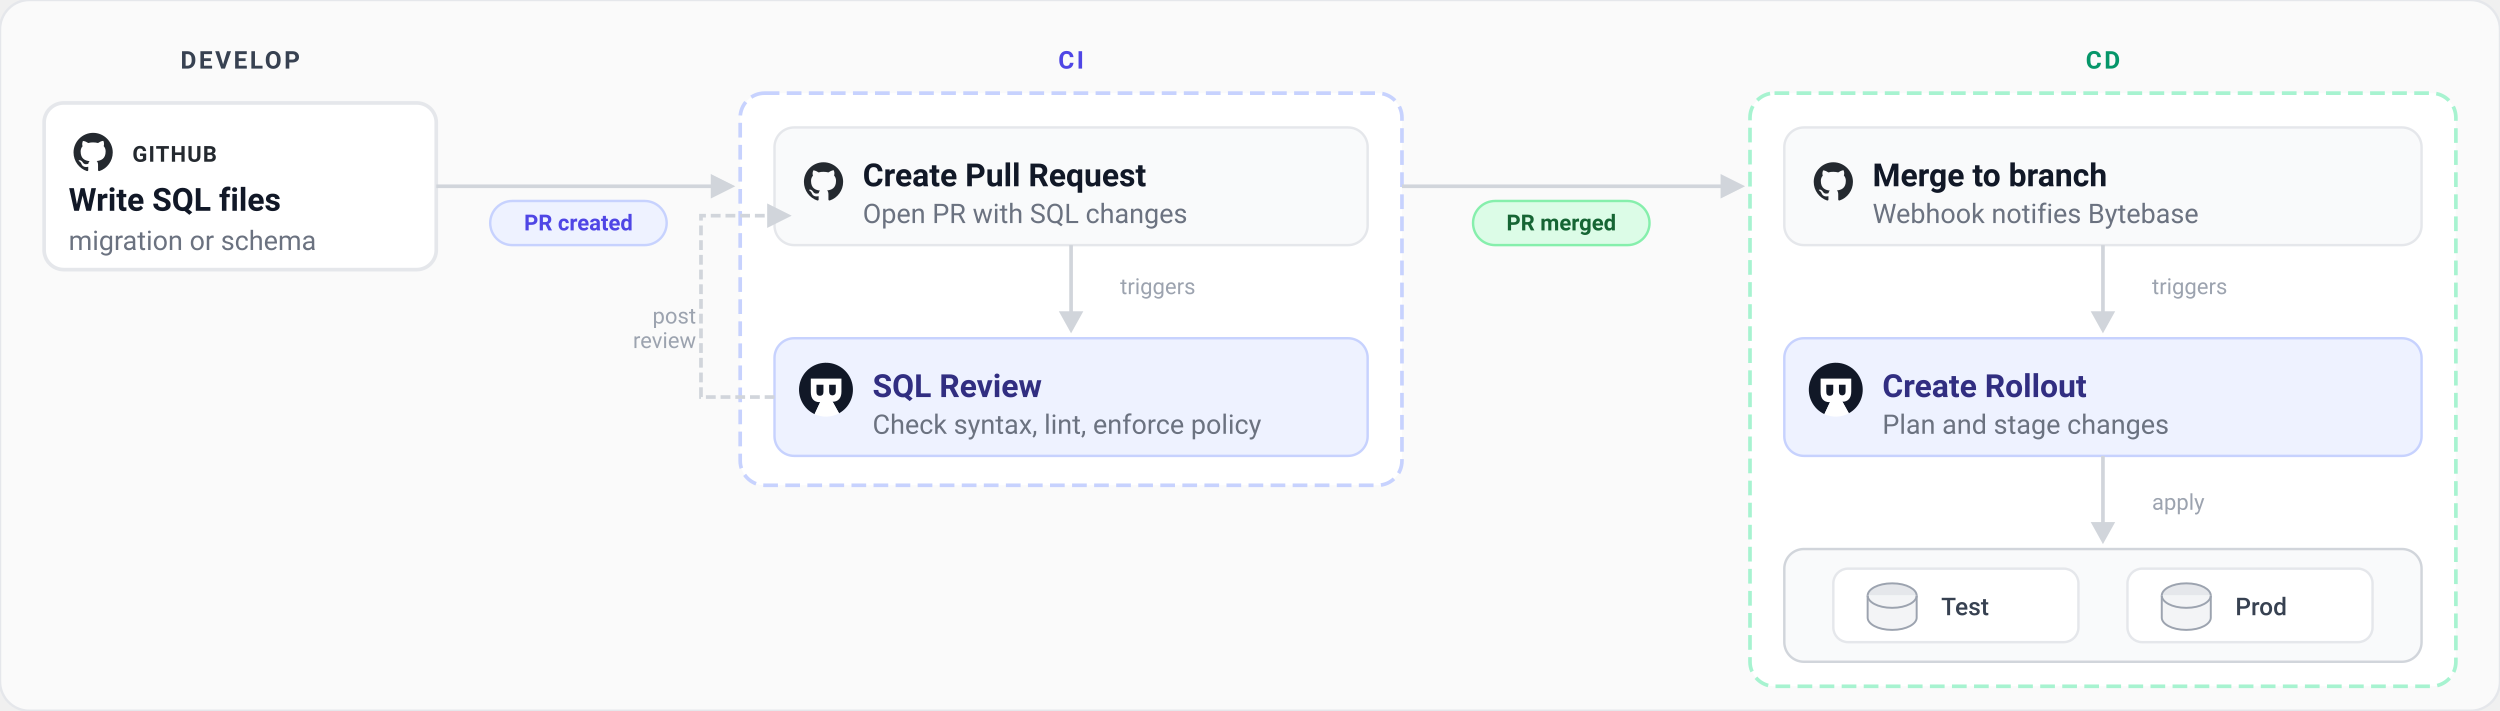
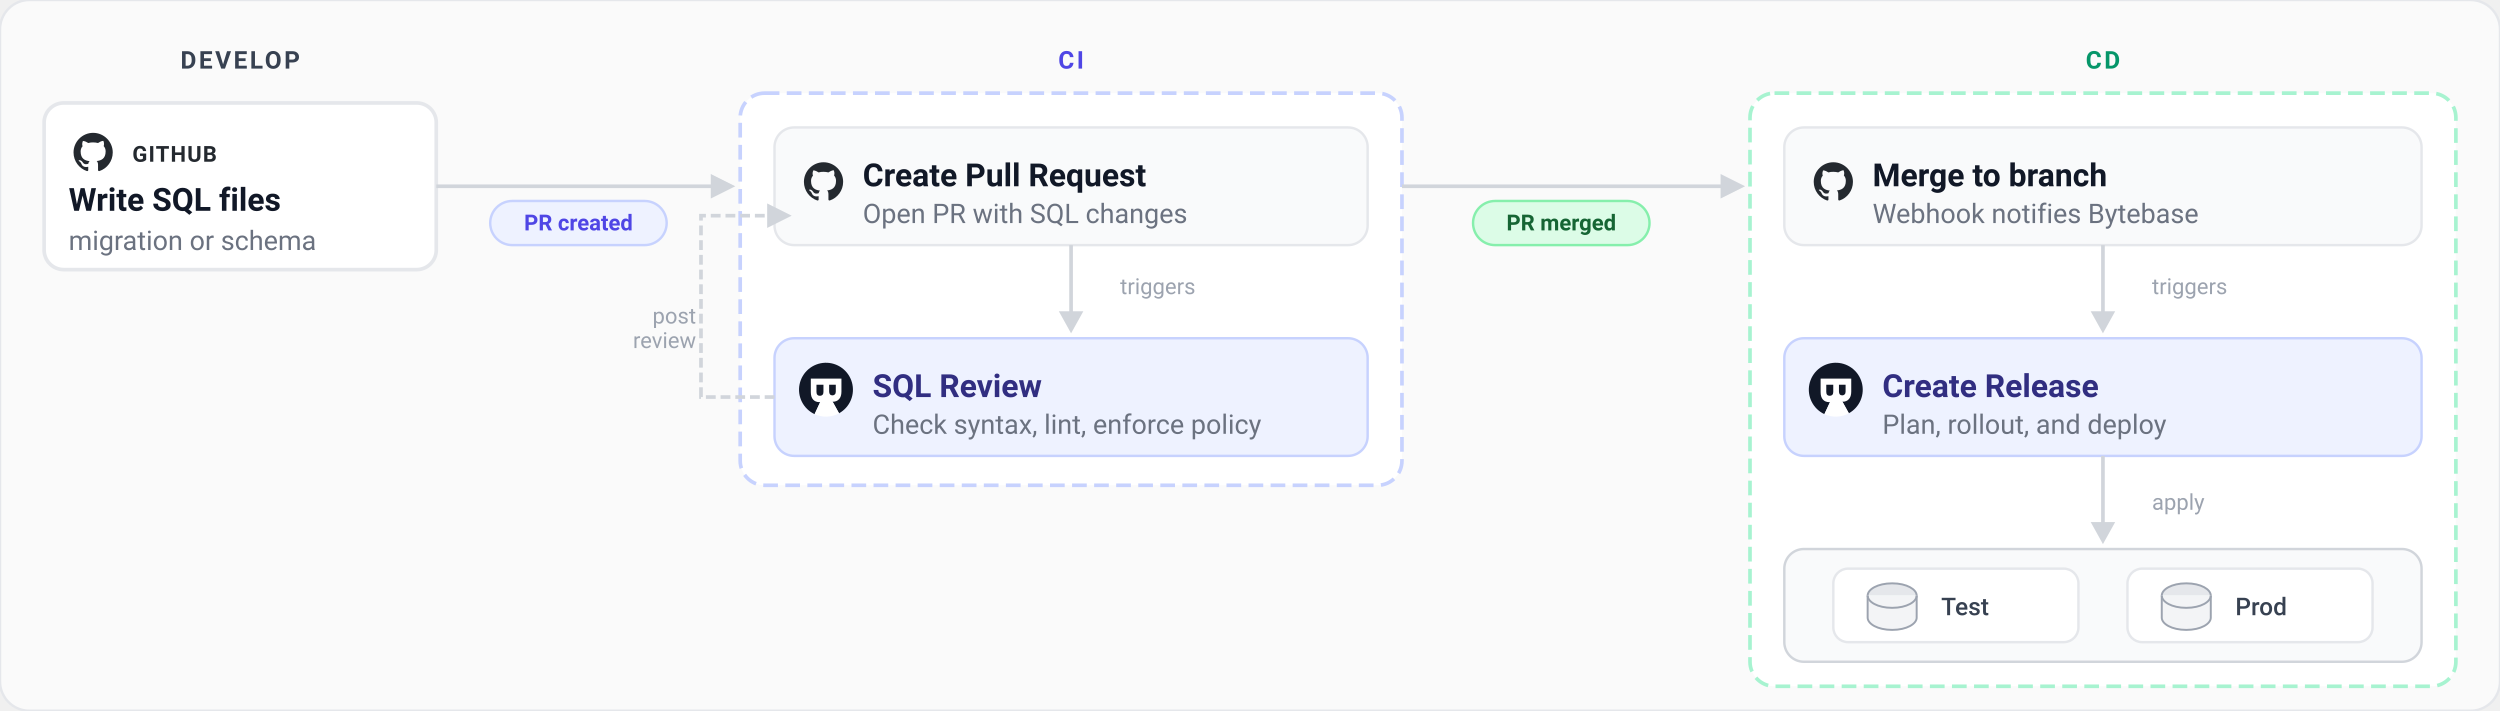
<svg xmlns="http://www.w3.org/2000/svg" viewBox="0 0 1020 290" fill="none">
  <style>
    .phase { font-family: -apple-system, BlinkMacSystemFont, 'Segoe UI', Roboto, sans-serif; font-size: 10px; font-weight: 700; letter-spacing: 0.1em; }
    .title { font-family: -apple-system, BlinkMacSystemFont, 'Segoe UI', Roboto, sans-serif; font-size: 13px; font-weight: 600; }
    .desc { font-family: -apple-system, BlinkMacSystemFont, 'Segoe UI', Roboto, sans-serif; font-size: 11px; fill: #6B7280; }
    .badge { font-family: -apple-system, BlinkMacSystemFont, 'Segoe UI', Roboto, sans-serif; font-size: 9px; font-weight: 700; letter-spacing: 0.05em; }
    .trans { font-family: -apple-system, BlinkMacSystemFont, 'Segoe UI', Roboto, sans-serif; font-size: 9px; font-weight: 600; }
    .db-label { font-family: -apple-system, BlinkMacSystemFont, 'Segoe UI', Roboto, sans-serif; font-size: 10px; font-weight: 500; fill: #374151; }
    .connector { font-family: -apple-system, BlinkMacSystemFont, 'Segoe UI', Roboto, sans-serif; font-size: 9px; fill: #9CA3AF; }
  </style>
  <defs>
    <symbol id="github" viewBox="0 0 26 26">
      <path fill-rule="evenodd" clip-rule="evenodd" d="M13 0.324C5.85 0.324 0 6.174 0 13.324C0 19.093 3.737 23.968 8.856 25.674C9.506 25.756 9.75 25.43 9.75 25.024C9.75 24.699 9.75 23.887 9.75 22.831C6.094 23.643 5.362 21.124 5.362 21.124C4.794 19.662 3.9 19.256 3.9 19.256C2.681 18.443 3.981 18.443 3.981 18.443C5.281 18.524 6.013 19.743 6.013 19.743C7.15 21.693 9.019 21.124 9.831 20.799C9.912 19.987 10.319 19.418 10.644 19.093C7.719 18.768 4.713 17.631 4.713 12.674C4.713 11.293 5.2 10.074 6.013 9.18C5.85 8.855 5.444 7.555 6.175 5.768C6.175 5.768 7.231 5.443 9.75 7.068C10.806 6.743 11.863 6.662 13 6.662C14.137 6.662 15.194 6.824 16.25 7.068C18.769 5.362 19.825 5.687 19.825 5.687C20.556 7.474 20.069 8.774 19.988 9.099C20.8 9.993 21.288 11.13 21.288 12.593C21.288 17.549 18.281 18.687 15.356 19.012C15.844 19.418 16.25 20.23 16.25 21.449C16.25 23.155 16.25 24.618 16.25 25.024C16.25 25.349 16.494 25.756 17.144 25.674C22.262 23.968 26 19.093 26 13.324C26 6.174 20.15 0.324 13 0.324Z" fill="currentColor" />
    </symbol>
    <symbol id="bytebase" viewBox="0 0 160 160">
      <path d="M46.191 152.505C29.905 144.91 16.65 132.054 8.562 116.008C0.474 99.962 -1.977 81.659 1.606 64.051C5.189 46.442 14.595 30.552 28.31 18.941C42.025 7.331 59.249 0.676 77.208 0.049C95.167 -0.578 112.813 4.859 127.305 15.484C141.796 26.11 152.288 41.305 157.09 58.621C161.893 75.937 160.725 94.365 153.776 110.937C146.827 127.508 134.501 141.258 118.785 149.97L80 80L46.191 152.505Z" fill="#111827" />
      <path d="M118.708 150.012C107.686 156.106 95.381 159.511 82.794 159.951C70.207 160.391 57.694 157.853 46.273 152.543L80 80L118.708 150.012Z" fill="white" />
      <path d="M35 47.038L125.88 47.038L125.88 85.438C125.88 95.421 123.533 102.931 118.84 107.965C114.232 113.086 108.259 115.646 100.92 115.646C96.227 115.646 92.131 114.494 88.632 112.19C85.219 109.971 82.616 106.899 80.824 102.974C79.203 107.24 76.643 110.611 73.144 113.086C69.645 115.646 65.507 116.926 60.728 116.926C52.707 116.926 46.392 114.366 41.784 109.246C37.261 104.126 35 96.744 35 87.102L35 47.038ZM109.112 65.213L89.4 65.213V85.309C89.4 88.979 90.211 91.795 91.832 93.757C93.539 95.805 96.013 96.829 99.256 96.829C102.157 96.829 104.504 95.848 106.296 93.885C108.173 92.008 109.112 89.15 109.112 85.309L109.112 65.213ZM72.504 65.213H51.768V86.59C51.768 90.43 52.664 93.288 54.456 95.165C56.248 97.128 58.808 98.109 62.136 98.109C65.293 98.109 67.811 97.128 69.688 95.165C71.565 93.288 72.504 90.43 72.504 86.59V65.213Z" fill="white" />
    </symbol>
  </defs>
  <rect width="1020" height="290" rx="12" fill="#FAFAFA" stroke="#E5E7EB" stroke-width="1" />
  <text x="98" y="28" text-anchor="middle" class="phase" fill="#374151">DEVELOP</text>
  <g transform="translate(18, 42)">
    <rect x="0" y="0" width="160" height="68" rx="8" fill="white" stroke="#E5E7EB" stroke-width="1.5" />
    <g transform="translate(12, 12)">
      <use href="#github" width="16" height="16" color="#24292f" />
    </g>
    <text x="36" y="24" class="badge" fill="#24292f">GITHUB</text>
    <text x="10" y="44" class="title" fill="#111827">Write SQL files</text>
    <text x="10" y="60" class="desc">migration or schema</text>
  </g>
  <line x1="178" y1="76" x2="294" y2="76" stroke="#D1D5DB" stroke-width="1.5" />
  <polygon points="290,71 300,76 290,81" fill="#D1D5DB" />
  <rect x="200" y="82" width="72" height="18" rx="9" fill="#EEF2FF" stroke="#C7D2FE" stroke-width="1" />
  <text x="236" y="94" text-anchor="middle" class="trans" fill="#4F46E5">PR created</text>
  <text x="437" y="28" text-anchor="middle" class="phase" fill="#4F46E5">CI</text>
  <rect x="302" y="38" width="270" height="160" rx="10" fill="white" stroke="#C7D2FE" stroke-width="1.5" stroke-dasharray="6 3" />
  <g transform="translate(316, 52)">
    <rect x="0" y="0" width="242" height="48" rx="8" fill="#F9FAFB" stroke="#E5E7EB" stroke-width="1" />
    <g transform="translate(12, 14)">
      <use href="#github" width="16" height="16" color="#24292f" />
    </g>
    <text x="36" y="24" class="title" fill="#111827" font-size="12">Create Pull Request</text>
    <text x="36" y="39" class="desc">Open PR with SQL changes</text>
  </g>
  <line x1="437" y1="100" x2="437" y2="130" stroke="#D1D5DB" stroke-width="1.5" />
  <polygon points="432,127 437,136 442,127" fill="#D1D5DB" />
  <text x="457" y="120" class="connector">triggers</text>
  <g transform="translate(316, 138)">
    <rect x="0" y="0" width="242" height="48" rx="8" fill="#EEF2FF" stroke="#C7D2FE" stroke-width="1" />
    <g transform="translate(10, 10)">
      <use href="#bytebase" width="22" height="22" />
    </g>
    <text x="40" y="24" class="title" fill="#312E81" font-size="12">SQL Review</text>
    <text x="40" y="39" class="desc" fill="#4338CA">Check syntax, lint, enforce policy</text>
  </g>
  <path d="M316 162 L286 162 L286 88 L316 88" stroke="#D1D5DB" stroke-width="1.5" fill="none" stroke-dasharray="4 2" />
  <polygon points="313,83 323,88 313,93" fill="#D1D5DB" />
  <text x="284" y="132" text-anchor="end" class="connector" font-size="8">post</text>
  <text x="284" y="142" text-anchor="end" class="connector" font-size="8">review</text>
  <line x1="572" y1="76" x2="706" y2="76" stroke="#D1D5DB" stroke-width="1.5" />
  <polygon points="702,71 712,76 702,81" fill="#D1D5DB" />
  <rect x="601" y="82" width="72" height="18" rx="9" fill="#DCFCE7" stroke="#86EFAC" stroke-width="1" />
  <text x="637" y="94" text-anchor="middle" class="trans" fill="#166534">PR merged</text>
  <text x="858" y="28" text-anchor="middle" class="phase" fill="#059669">CD</text>
  <rect x="714" y="38" width="288" height="242" rx="10" fill="white" stroke="#A7F3D0" stroke-width="1.5" stroke-dasharray="6 3" />
  <g transform="translate(728, 52)">
    <rect x="0" y="0" width="260" height="48" rx="8" fill="#F9FAFB" stroke="#E5E7EB" stroke-width="1" />
    <g transform="translate(12, 14)">
      <use href="#github" width="16" height="16" color="#24292f" />
    </g>
    <text x="36" y="24" class="title" fill="#111827" font-size="12">Merge to branch</text>
    <text x="36" y="39" class="desc">Webhook notifies Bytebase</text>
  </g>
  <line x1="858" y1="100" x2="858" y2="130" stroke="#D1D5DB" stroke-width="1.5" />
  <polygon points="853,127 858,136 863,127" fill="#D1D5DB" />
  <text x="878" y="120" class="connector">triggers</text>
  <g transform="translate(728, 138)">
    <rect x="0" y="0" width="260" height="48" rx="8" fill="#EEF2FF" stroke="#C7D2FE" stroke-width="1" />
    <g transform="translate(10, 10)">
      <use href="#bytebase" width="22" height="22" />
    </g>
-     <text x="40" y="24" class="title" fill="#312E81" font-size="12">Create Rollout</text>
-     <text x="40" y="39" class="desc" fill="#4338CA">Plan and stage changes</text>
+     <text x="40" y="24" class="title" fill="#312E81" font-size="12">Create Release</text>
+     <text x="40" y="39" class="desc" fill="#4338CA">Plan, rollout, and deploy</text>
  </g>
  <line x1="858" y1="186" x2="858" y2="216" stroke="#D1D5DB" stroke-width="1.5" />
  <polygon points="853,213 858,222 863,213" fill="#D1D5DB" />
  <text x="878" y="208" class="connector">apply</text>
  <g transform="translate(728, 224)">
    <rect x="0" y="0" width="260" height="46" rx="8" fill="#F9FAFB" stroke="#D1D5DB" stroke-width="1" />
    <g transform="translate(20, 8)">
      <rect x="0" y="0" width="100" height="30" rx="6" fill="white" stroke="#E5E7EB" stroke-width="1" />
      <path d="M14,11 C14,8.5 18,6 24,6 C30,6 34,8.5 34,11" stroke="#9CA3AF" stroke-width="0.8" fill="#E5E7EB" />
      <path d="M14,11 L14,20 C14,22.5 18,25 24,25 C30,25 34,22.5 34,20 L34,11" stroke="#9CA3AF" stroke-width="0.8" fill="#F3F4F6" />
      <path d="M14,11 C14,13.5 18,16 24,16 C30,16 34,13.5 34,11" stroke="#9CA3AF" stroke-width="0.8" fill="none" />
      <text x="44" y="19" class="db-label">Test</text>
    </g>
    <g transform="translate(140, 8)">
      <rect x="0" y="0" width="100" height="30" rx="6" fill="white" stroke="#E5E7EB" stroke-width="1" />
      <path d="M14,11 C14,8.5 18,6 24,6 C30,6 34,8.5 34,11" stroke="#9CA3AF" stroke-width="0.8" fill="#E5E7EB" />
      <path d="M14,11 L14,20 C14,22.5 18,25 24,25 C30,25 34,22.5 34,20 L34,11" stroke="#9CA3AF" stroke-width="0.8" fill="#F3F4F6" />
      <path d="M14,11 C14,13.5 18,16 24,16 C30,16 34,13.5 34,11" stroke="#9CA3AF" stroke-width="0.8" fill="none" />
      <text x="44" y="19" class="db-label">Prod</text>
    </g>
  </g>
</svg>
